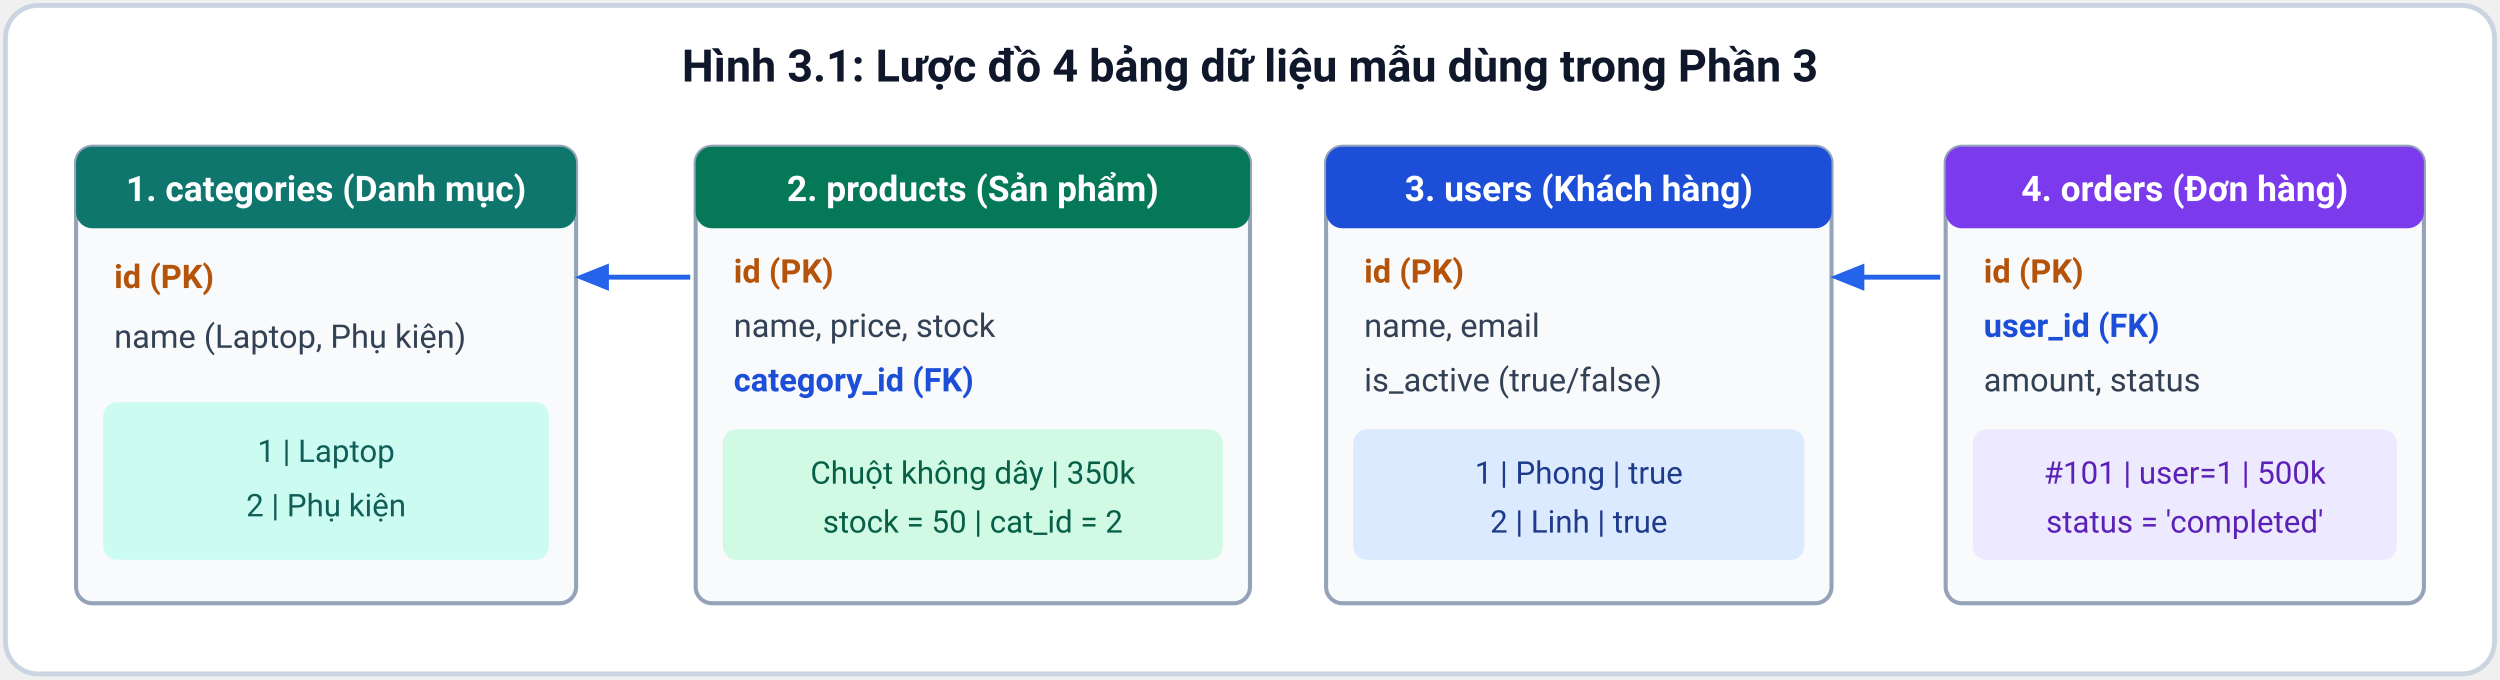
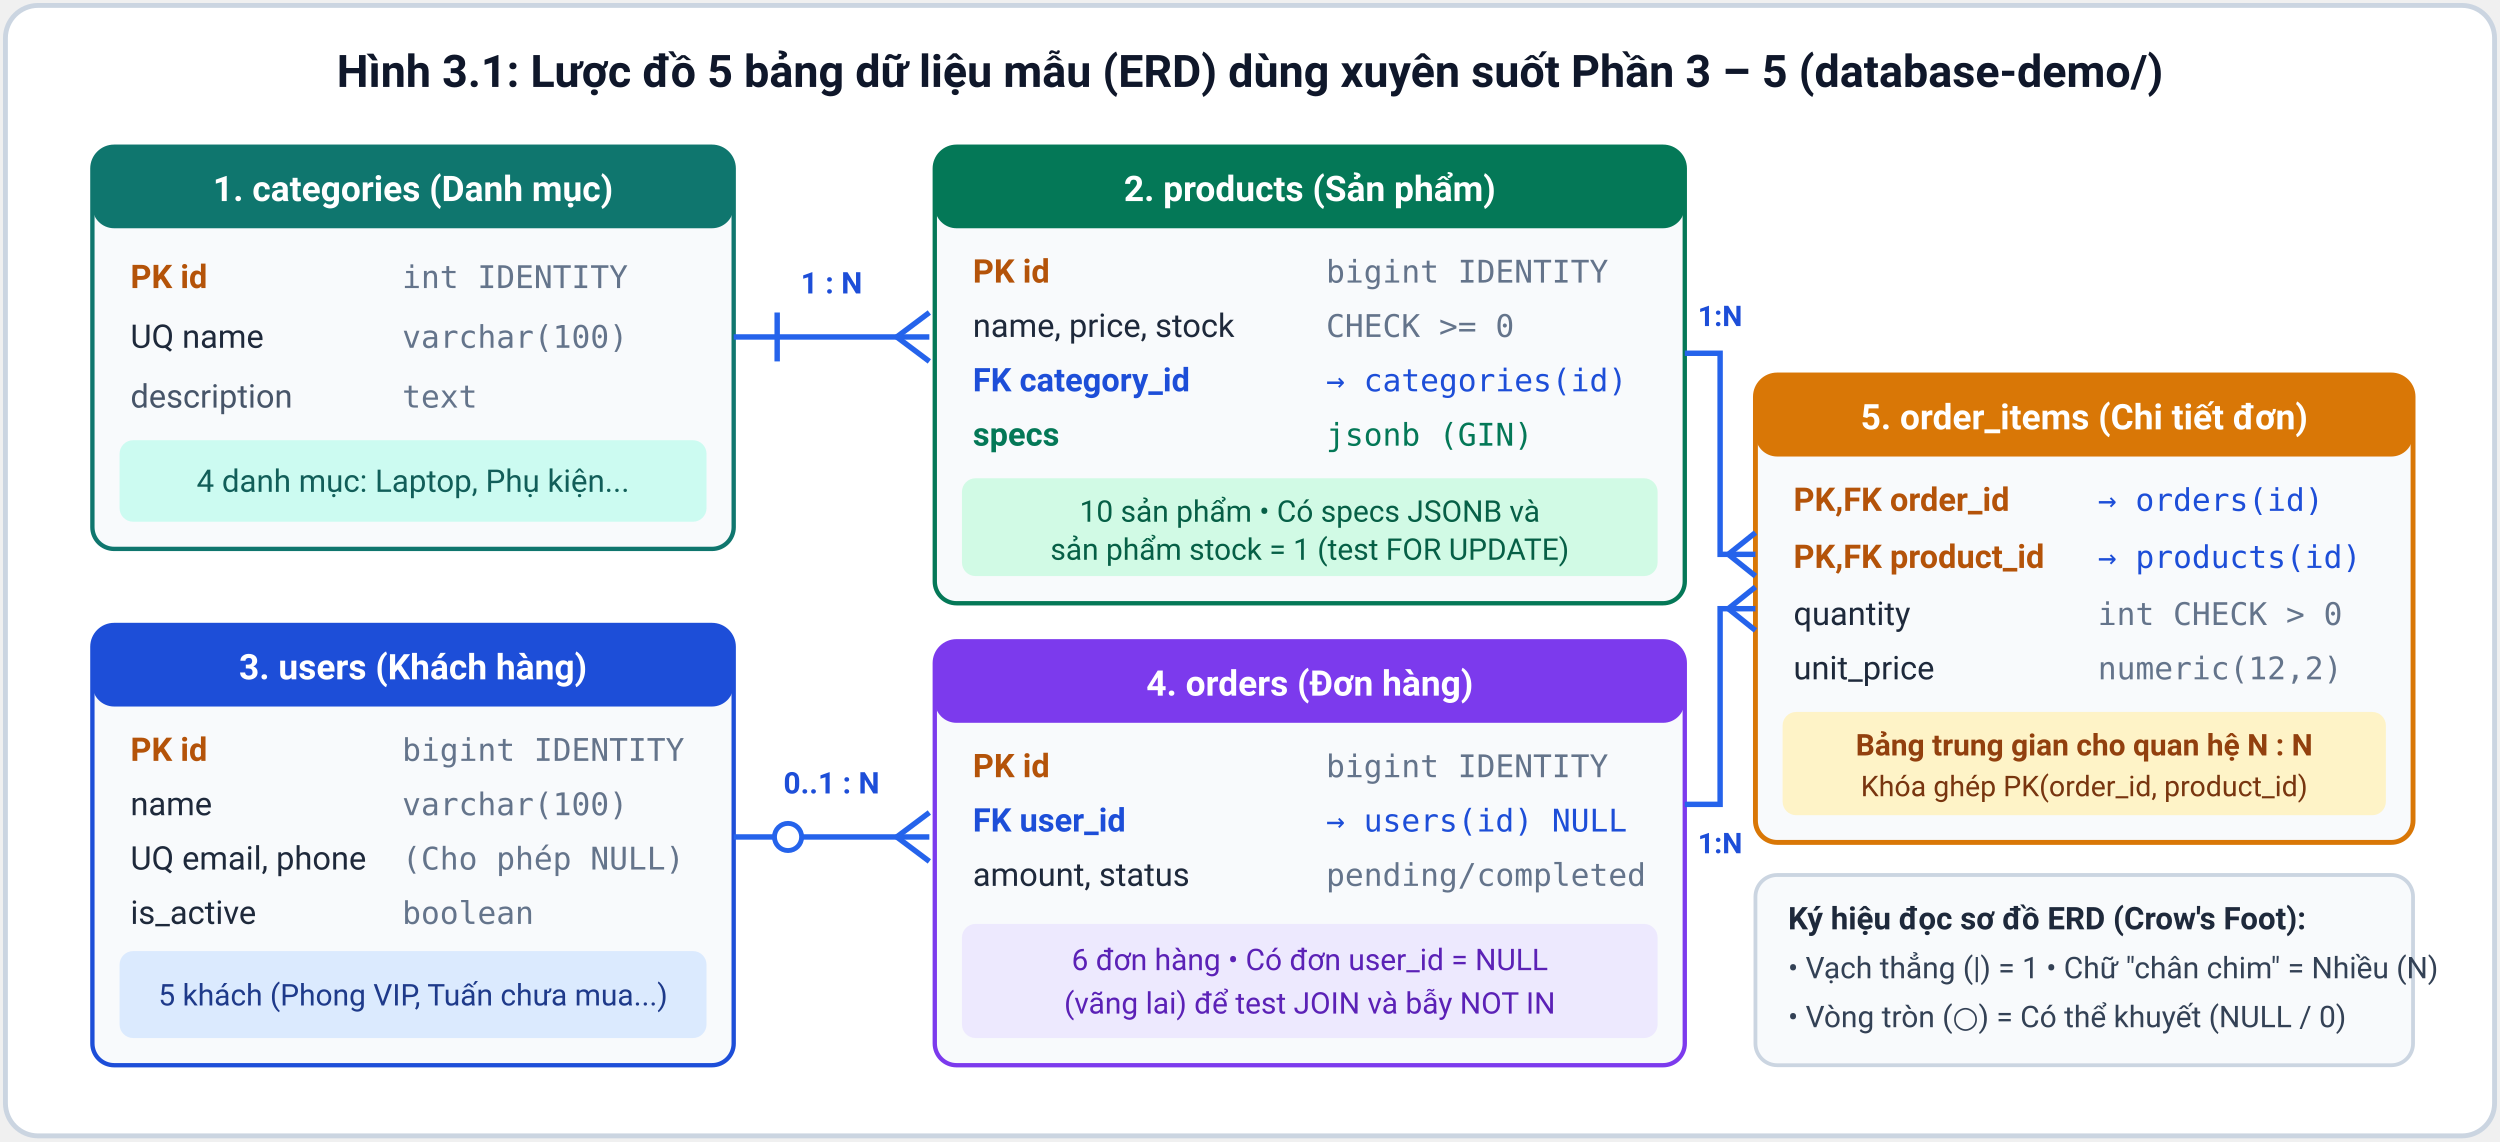
- <svg xmlns="http://www.w3.org/2000/svg" viewBox="0 0 920 250" width="920" height="250" font-family="Segoe UI, Roboto, DejaVu Sans, Arial, sans-serif">
+ <svg xmlns="http://www.w3.org/2000/svg" viewBox="0 0 920 420" width="920" height="420" font-family="Segoe UI, Roboto, DejaVu Sans, Arial, sans-serif">
  <defs>
-     <marker id="arrRef" viewBox="0 0 10 10" refX="8" refY="5" markerWidth="7" markerHeight="7" orient="auto-start-reverse">
+     <marker id="arrFK5" viewBox="0 0 10 10" refX="8" refY="5" markerWidth="7" markerHeight="7" orient="auto-start-reverse">
      <path d="M 0 1 L 10 5 L 0 9 z" fill="#2563eb" />
    </marker>
  </defs>
-   <rect x="2" y="2" width="916" height="246" rx="12" fill="#ffffff" stroke="#cbd5e1" stroke-width="1.8" />
-   <text x="460" y="30" text-anchor="middle" font-size="16.5" font-weight="700" fill="#0f172a">Hình 3.1: Lược đồ 4 bảng dữ liệu mẫu dùng trong Phần 3</text>
-   <rect x="28" y="54" width="184" height="168" rx="6" fill="#f8fafc" stroke="#94a3b8" stroke-width="1.5" />
-   <rect x="28" y="54" width="184" height="30" rx="6" fill="#0f766e" />
-   <text x="120" y="74" text-anchor="middle" font-size="13" font-weight="700" fill="#ffffff">1. categories (Danh mục)</text>
-   <text x="42" y="106" font-size="12" font-weight="700" fill="#b45309">id (PK)</text>
-   <text x="42" y="128" font-size="12" fill="#334155">name (Laptop, Phụ kiện)</text>
-   <rect x="38" y="148" width="164" height="58" rx="5" fill="#ccfbf1" />
-   <text x="120" y="170" text-anchor="middle" font-size="11.5" fill="#115e59">1 | Laptop</text>
-   <text x="120" y="190" text-anchor="middle" font-size="11.5" fill="#115e59">2 | Phụ kiện</text>
-   <line x1="254" y1="102" x2="214" y2="102" stroke="#2563eb" stroke-width="1.8" marker-end="url(#arrRef)" />
-   <rect x="256" y="54" width="204" height="168" rx="6" fill="#f8fafc" stroke="#94a3b8" stroke-width="1.5" />
-   <rect x="256" y="54" width="204" height="30" rx="6" fill="#047857" />
-   <text x="358" y="74" text-anchor="middle" font-size="13" font-weight="700" fill="#ffffff">2. products (Sản phẩm)</text>
-   <text x="270" y="104" font-size="12" font-weight="700" fill="#b45309">id (PK)</text>
-   <text x="270" y="124" font-size="12" fill="#334155">name, price, stock</text>
-   <text x="270" y="144" font-size="12" font-weight="600" fill="#1d4ed8">category_id (FK)</text>
-   <rect x="266" y="158" width="184" height="48" rx="5" fill="#d1fae5" />
-   <text x="358" y="178" text-anchor="middle" font-size="11.5" fill="#065f46">Chuột không dây | 350k</text>
-   <text x="358" y="196" text-anchor="middle" font-size="11.5" fill="#065f46">stock = 50 | cat_id = 2</text>
-   <rect x="488" y="54" width="186" height="168" rx="6" fill="#f8fafc" stroke="#94a3b8" stroke-width="1.5" />
-   <rect x="488" y="54" width="186" height="30" rx="6" fill="#1d4ed8" />
-   <text x="581" y="74" text-anchor="middle" font-size="13" font-weight="700" fill="#ffffff">3. users (Khách hàng)</text>
-   <text x="502" y="104" font-size="12" font-weight="700" fill="#b45309">id (PK)</text>
-   <text x="502" y="124" font-size="12" fill="#334155">name, email</text>
-   <text x="502" y="144" font-size="12" fill="#334155">is_active (true/false)</text>
-   <rect x="498" y="158" width="166" height="48" rx="5" fill="#dbeafe" />
-   <text x="581" y="178" text-anchor="middle" font-size="11.5" fill="#1e3a8a">1 | Phong | true</text>
-   <text x="581" y="196" text-anchor="middle" font-size="11.5" fill="#1e3a8a">2 | Linh  | true</text>
-   <line x1="714" y1="102" x2="676" y2="102" stroke="#2563eb" stroke-width="1.8" marker-end="url(#arrRef)" />
-   <rect x="716" y="54" width="176" height="168" rx="6" fill="#f8fafc" stroke="#94a3b8" stroke-width="1.5" />
-   <rect x="716" y="54" width="176" height="30" rx="6" fill="#7c3aed" />
-   <text x="804" y="74" text-anchor="middle" font-size="13" font-weight="700" fill="#ffffff">4. orders (Đơn hàng)</text>
-   <text x="730" y="104" font-size="12" font-weight="700" fill="#b45309">id (PK)</text>
-   <text x="730" y="124" font-size="12" font-weight="600" fill="#1d4ed8">user_id (FK)</text>
-   <text x="730" y="144" font-size="12" fill="#334155">amount, status</text>
-   <rect x="726" y="158" width="156" height="48" rx="5" fill="#ede9fe" />
-   <text x="804" y="178" text-anchor="middle" font-size="11.5" fill="#5b21b6">#101 | user=1 | 500k</text>
-   <text x="804" y="196" text-anchor="middle" font-size="11.5" fill="#5b21b6">status = 'completed'</text>
+   <rect x="2" y="2" width="916" height="416" rx="12" fill="#ffffff" stroke="#cbd5e1" stroke-width="1.8" />
+   <text x="460" y="32" text-anchor="middle" font-size="16.5" font-weight="700" fill="#0f172a">Hình 3.1: Lược đồ 5 bảng dữ liệu mẫu (ERD) dùng xuyên suốt Phần 3 – 5 (database-demo/)</text>
+   <rect x="34" y="54" width="236" height="148" rx="8" fill="#f8fafc" stroke="#0f766e" stroke-width="1.6" />
+   <rect x="34" y="54" width="236" height="30" rx="8" fill="#0f766e" />
+   <text x="152" y="74" text-anchor="middle" font-size="13" font-weight="700" fill="#ffffff">1. categories (Danh mục)</text>
+   <text x="48" y="106" font-size="12" font-weight="700" fill="#b45309">PK  id</text>
+   <text x="148" y="106" font-size="11.5" font-family="monospace" fill="#64748b">int IDENTITY</text>
+   <text x="48" y="128" font-size="12" fill="#1e293b">UQ  name</text>
+   <text x="148" y="128" font-size="11.5" font-family="monospace" fill="#64748b">varchar(100)</text>
+   <text x="48" y="150" font-size="12" fill="#475569">    description</text>
+   <text x="148" y="150" font-size="11.5" font-family="monospace" fill="#64748b">text</text>
+   <rect x="44" y="162" width="216" height="30" rx="5" fill="#ccfbf1" />
+   <text x="152" y="181" text-anchor="middle" font-size="11.5" fill="#115e59">4 danh mục: Laptop, Phụ kiện...</text>
+   <line x1="270" y1="124" x2="342" y2="124" stroke="#2563eb" stroke-width="2" />
+   <line x1="330" y1="124" x2="342" y2="115" stroke="#2563eb" stroke-width="2" />
+   <line x1="330" y1="124" x2="342" y2="133" stroke="#2563eb" stroke-width="2" />
+   <line x1="286" y1="115" x2="286" y2="133" stroke="#2563eb" stroke-width="2" />
+   <text x="306" y="108" text-anchor="middle" font-size="11" font-weight="700" fill="#1d4ed8">1 : N</text>
+   <rect x="344" y="54" width="276" height="168" rx="8" fill="#f8fafc" stroke="#047857" stroke-width="1.6" />
+   <rect x="344" y="54" width="276" height="30" rx="8" fill="#047857" />
+   <text x="482" y="74" text-anchor="middle" font-size="13" font-weight="700" fill="#ffffff">2. products (Sản phẩm)</text>
+   <text x="358" y="104" font-size="12" font-weight="700" fill="#b45309">PK  id</text>
+   <text x="488" y="104" font-size="11.5" font-family="monospace" fill="#64748b">bigint IDENTITY</text>
+   <text x="358" y="124" font-size="12" fill="#1e293b">    name, price, stock</text>
+   <text x="488" y="124" font-size="11.5" font-family="monospace" fill="#64748b">CHECK &gt;= 0</text>
+   <text x="358" y="144" font-size="12" font-weight="600" fill="#1d4ed8">FK  category_id</text>
+   <text x="488" y="144" font-size="11.5" font-family="monospace" fill="#1d4ed8">→ categories(id)</text>
+   <text x="358" y="164" font-size="12" font-weight="600" fill="#047857">    specs</text>
+   <text x="488" y="164" font-size="11.5" font-family="monospace" fill="#047857">jsonb (GIN)</text>
+   <rect x="354" y="176" width="256" height="36" rx="5" fill="#d1fae5" />
+   <text x="482" y="192" text-anchor="middle" font-size="11" fill="#065f46">10 sản phẩm • Có specs JSONB và</text>
+   <text x="482" y="206" text-anchor="middle" font-size="11" fill="#065f46">sản phẩm stock = 1 (test FOR UPDATE)</text>
+   <rect x="646" y="138" width="242" height="172" rx="8" fill="#f8fafc" stroke="#d97706" stroke-width="1.8" />
+   <rect x="646" y="138" width="242" height="30" rx="8" fill="#d97706" />
+   <text x="767" y="158" text-anchor="middle" font-size="13" font-weight="700" fill="#ffffff">5. order_items (Chi tiết đơn)</text>
+   <text x="660" y="188" font-size="12" font-weight="700" fill="#b45309">PK,FK  order_id</text>
+   <text x="772" y="188" font-size="11.5" font-family="monospace" fill="#1d4ed8">→ orders(id)</text>
+   <text x="660" y="209" font-size="12" font-weight="700" fill="#b45309">PK,FK  product_id</text>
+   <text x="772" y="209" font-size="11.5" font-family="monospace" fill="#1d4ed8">→ products(id)</text>
+   <text x="660" y="230" font-size="12" fill="#1e293b">       quantity</text>
+   <text x="772" y="230" font-size="11.5" font-family="monospace" fill="#64748b">int CHECK &gt; 0</text>
+   <text x="660" y="250" font-size="12" fill="#1e293b">       unit_price</text>
+   <text x="772" y="250" font-size="11.5" font-family="monospace" fill="#64748b">numeric(12,2)</text>
+   <rect x="656" y="262" width="222" height="38" rx="5" fill="#fef3c7" />
+   <text x="767" y="278" text-anchor="middle" font-size="11" font-weight="600" fill="#92400e">Bảng trung gian cho quan hệ N : N</text>
+   <text x="767" y="293" text-anchor="middle" font-size="10.5" fill="#78350f">Khóa ghép PK(order_id, product_id)</text>
+   <path d="M 620 130 L 633 130 L 633 204 L 646 204" fill="none" stroke="#2563eb" stroke-width="2" />
+   <line x1="636" y1="204" x2="646" y2="196" stroke="#2563eb" stroke-width="2" />
+   <line x1="636" y1="204" x2="646" y2="212" stroke="#2563eb" stroke-width="2" />
+   <text x="633" y="120" text-anchor="middle" font-size="10.5" font-weight="700" fill="#1d4ed8">1:N</text>
+   <rect x="34" y="230" width="236" height="162" rx="8" fill="#f8fafc" stroke="#1d4ed8" stroke-width="1.6" />
+   <rect x="34" y="230" width="236" height="30" rx="8" fill="#1d4ed8" />
+   <text x="152" y="250" text-anchor="middle" font-size="13" font-weight="700" fill="#ffffff">3. users (Khách hàng)</text>
+   <text x="48" y="280" font-size="12" font-weight="700" fill="#b45309">PK  id</text>
+   <text x="148" y="280" font-size="11.5" font-family="monospace" fill="#64748b">bigint IDENTITY</text>
+   <text x="48" y="300" font-size="12" fill="#1e293b">    name</text>
+   <text x="148" y="300" font-size="11.5" font-family="monospace" fill="#64748b">varchar(100)</text>
+   <text x="48" y="320" font-size="12" fill="#1e293b">UQ  email, phone</text>
+   <text x="148" y="320" font-size="11.5" font-family="monospace" fill="#64748b">(Cho phép NULL)</text>
+   <text x="48" y="340" font-size="12" fill="#1e293b">    is_active</text>
+   <text x="148" y="340" font-size="11.5" font-family="monospace" fill="#64748b">boolean</text>
+   <rect x="44" y="350" width="216" height="32" rx="5" fill="#dbeafe" />
+   <text x="152" y="370" text-anchor="middle" font-size="11" fill="#1e3a8a">5 khách (Phong VIP, Tuấn chưa mua...)</text>
+   <line x1="270" y1="308" x2="342" y2="308" stroke="#2563eb" stroke-width="2" />
+   <line x1="330" y1="308" x2="342" y2="299" stroke="#2563eb" stroke-width="2" />
+   <line x1="330" y1="308" x2="342" y2="317" stroke="#2563eb" stroke-width="2" />
+   <circle cx="290" cy="308" r="5" fill="#ffffff" stroke="#2563eb" stroke-width="1.8" />
+   <text x="306" y="292" text-anchor="middle" font-size="11" font-weight="700" fill="#1d4ed8">0..1 : N</text>
+   <rect x="344" y="236" width="276" height="156" rx="8" fill="#f8fafc" stroke="#7c3aed" stroke-width="1.6" />
+   <rect x="344" y="236" width="276" height="30" rx="8" fill="#7c3aed" />
+   <text x="482" y="256" text-anchor="middle" font-size="13" font-weight="700" fill="#ffffff">4. orders (Đơn hàng)</text>
+   <text x="358" y="286" font-size="12" font-weight="700" fill="#b45309">PK  id</text>
+   <text x="488" y="286" font-size="11.5" font-family="monospace" fill="#64748b">bigint IDENTITY</text>
+   <text x="358" y="306" font-size="12" font-weight="600" fill="#1d4ed8">FK  user_id</text>
+   <text x="488" y="306" font-size="11.5" font-family="monospace" fill="#1d4ed8">→ users(id) NULL</text>
+   <text x="358" y="326" font-size="12" fill="#1e293b">    amount, status</text>
+   <text x="488" y="326" font-size="11.5" font-family="monospace" fill="#64748b">pending/completed</text>
+   <rect x="354" y="340" width="256" height="42" rx="5" fill="#ede9fe" />
+   <text x="482" y="357" text-anchor="middle" font-size="11" fill="#5b21b6">6 đơn hàng • Có đơn user_id = NULL</text>
+   <text x="482" y="373" text-anchor="middle" font-size="11" fill="#5b21b6">(vãng lai) để test JOIN và bẫy NOT IN</text>
+   <path d="M 620 296 L 633 296 L 633 224 L 646 224" fill="none" stroke="#2563eb" stroke-width="2" />
+   <line x1="636" y1="224" x2="646" y2="216" stroke="#2563eb" stroke-width="2" />
+   <line x1="636" y1="224" x2="646" y2="232" stroke="#2563eb" stroke-width="2" />
+   <text x="633" y="314" text-anchor="middle" font-size="10.5" font-weight="700" fill="#1d4ed8">1:N</text>
+   <rect x="646" y="322" width="242" height="70" rx="8" fill="#f8fafc" stroke="#cbd5e1" stroke-width="1.4" />
+   <text x="658" y="342" font-size="11.5" font-weight="700" fill="#1e293b">Ký hiệu đọc sơ đồ ERD (Crow's Foot):</text>
+   <text x="658" y="360" font-size="11" fill="#334155">• Vạch thẳng (|) = 1   • Chữ "chân chim" = Nhiều (N)</text>
+   <text x="658" y="378" font-size="11" fill="#334155">• Vòng tròn (○) = Có thể khuyết (NULL / 0)</text>
</svg>
